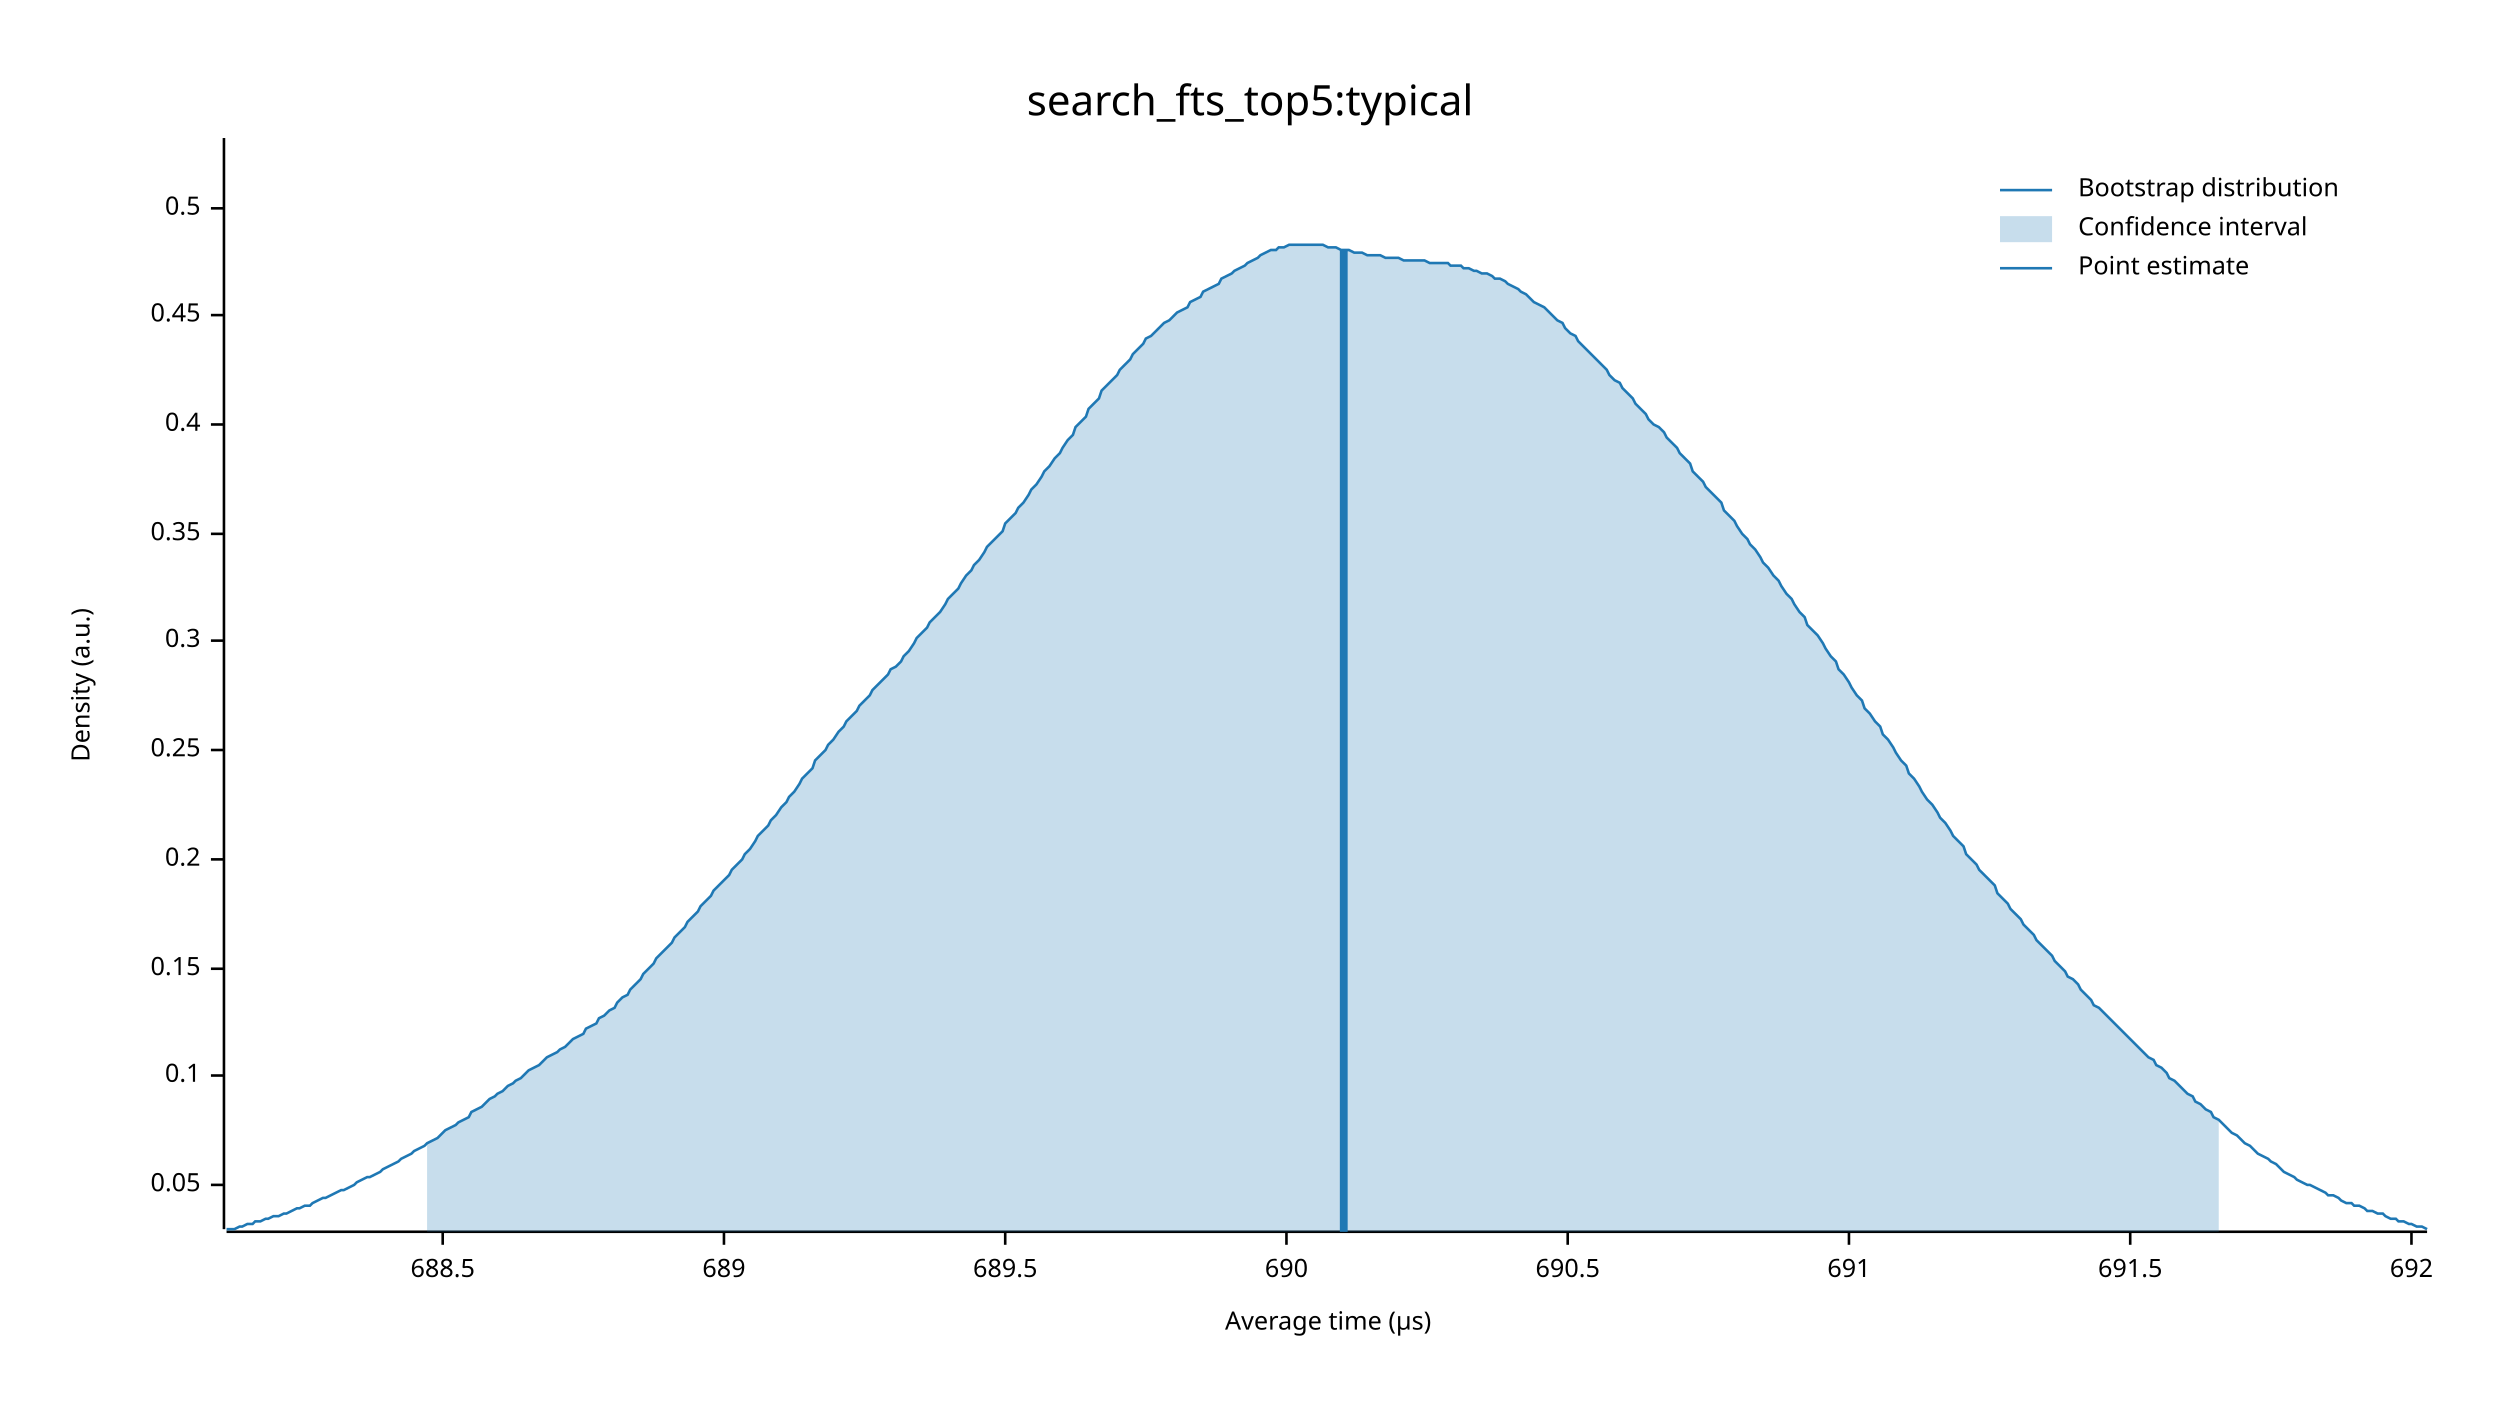
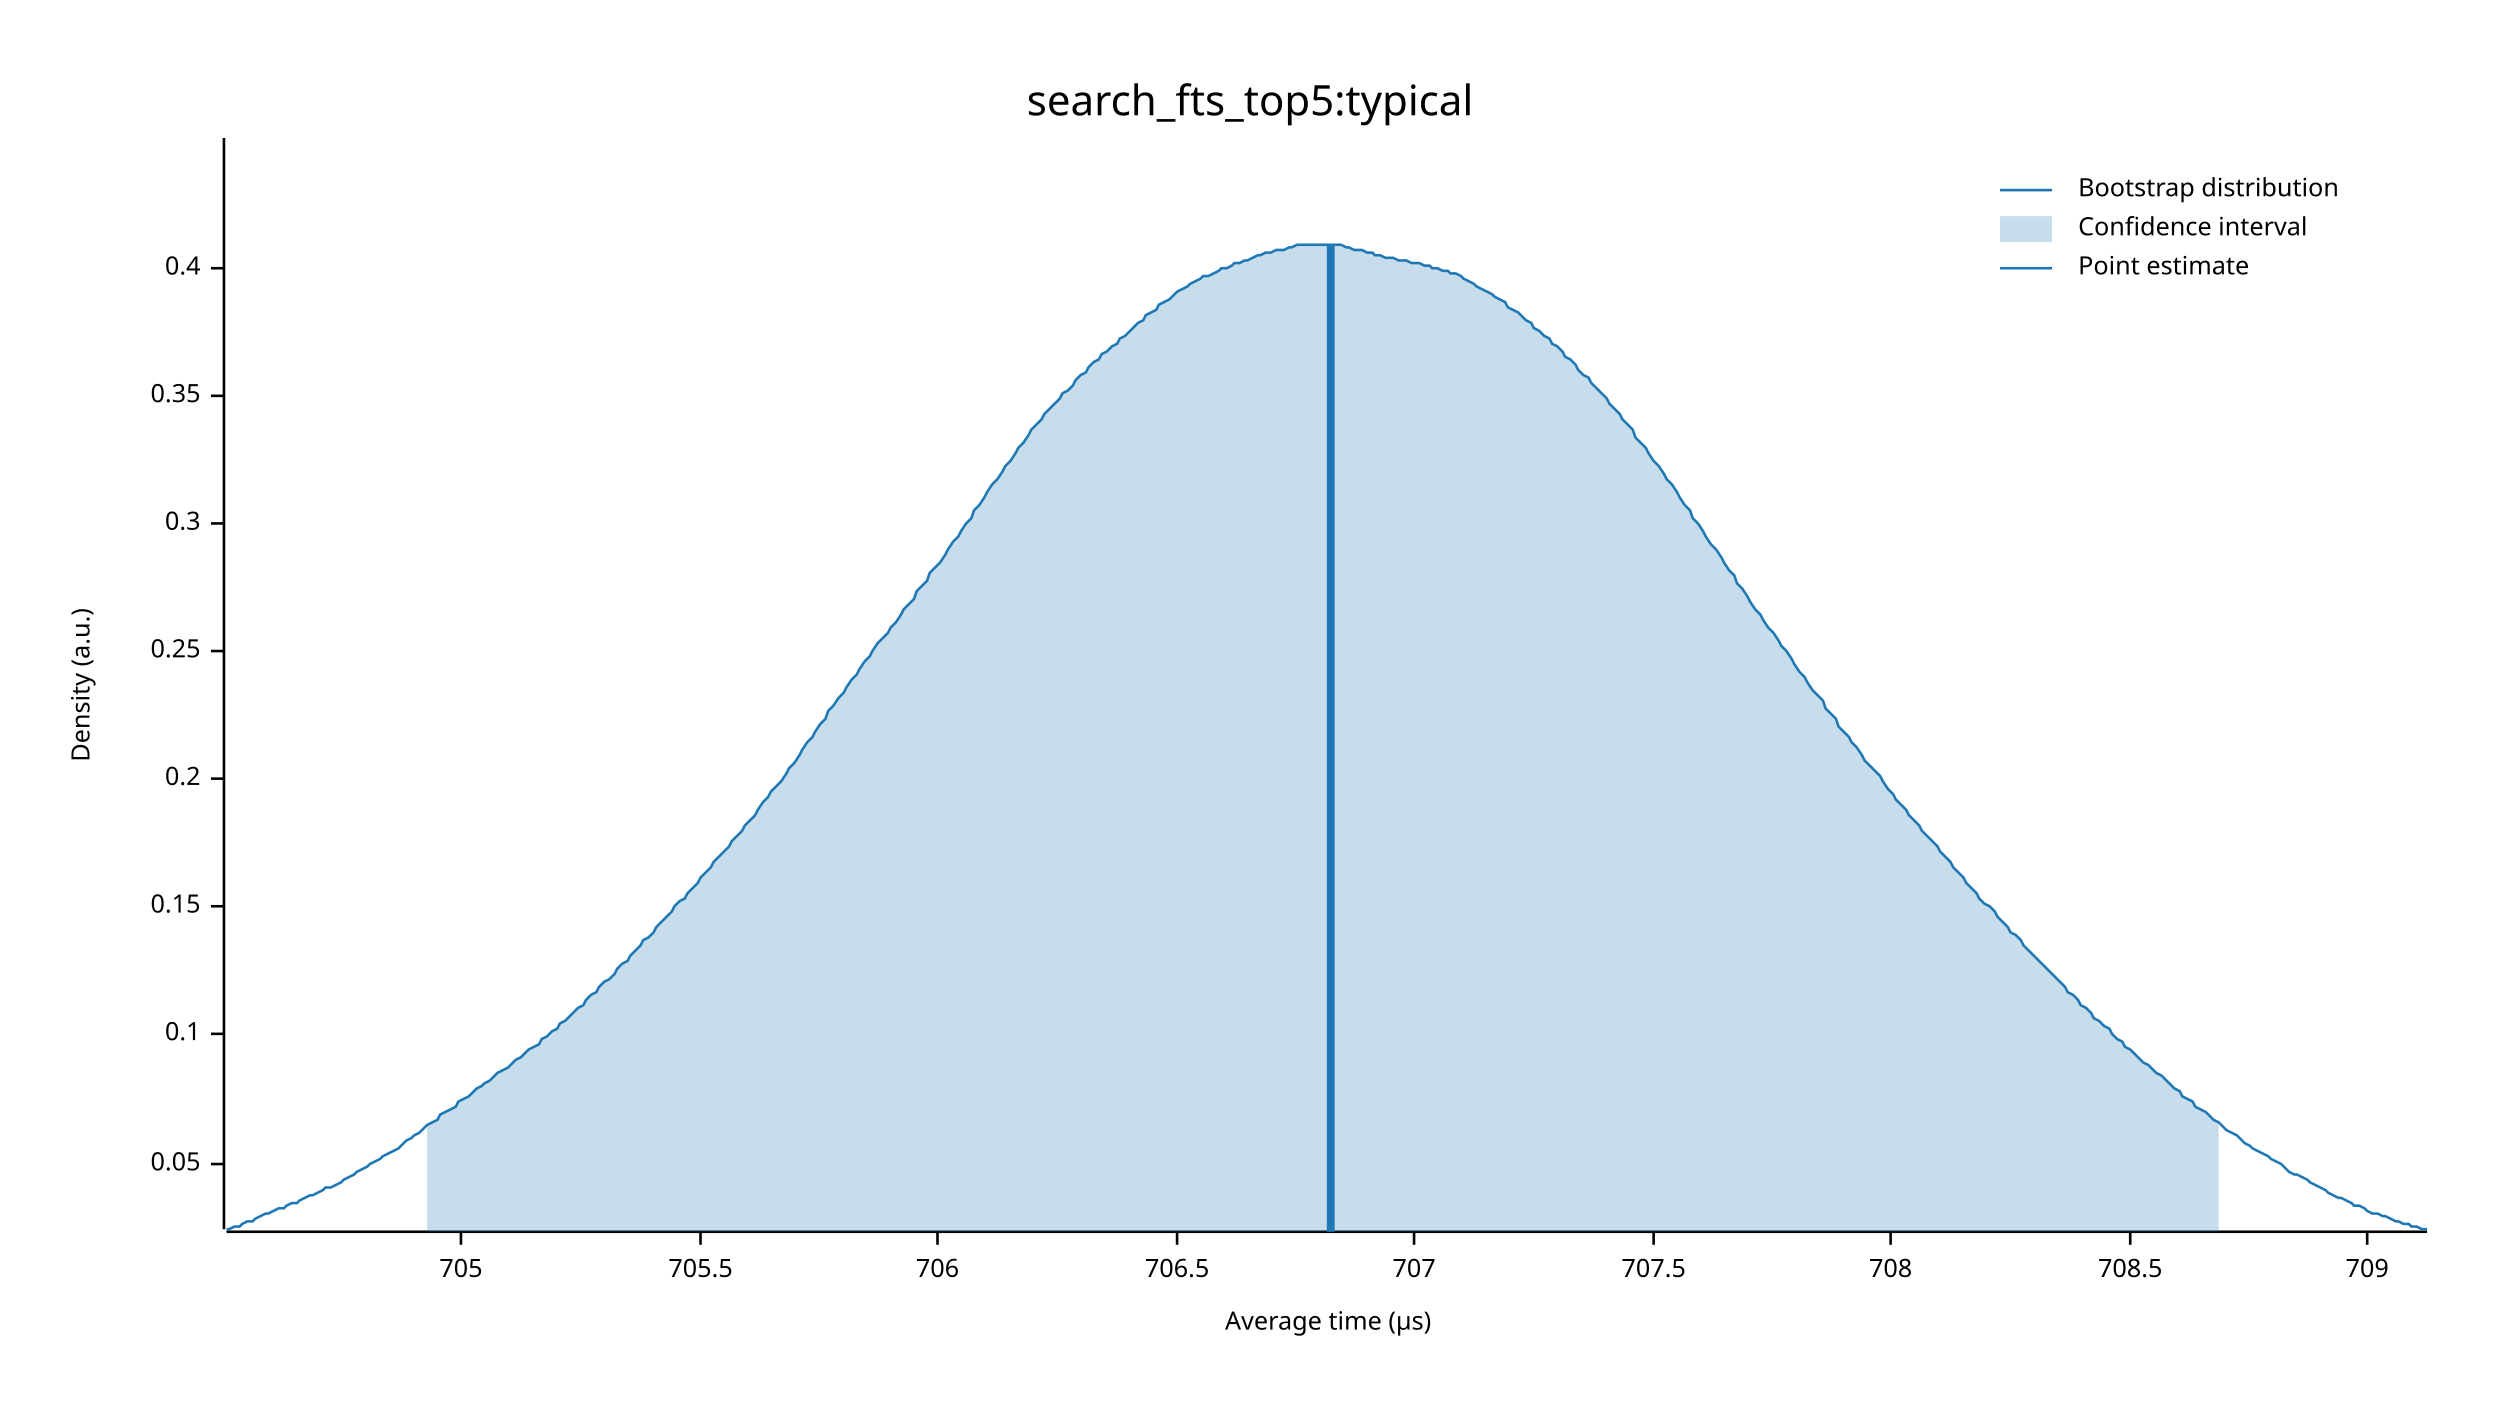
<svg xmlns="http://www.w3.org/2000/svg" width="960" height="540" viewBox="0 0 960 540">
  <text x="480" y="32" dy="0.76em" text-anchor="middle" font-family="sans-serif" font-size="16.129" opacity="1" fill="#000000">
search_fts_top5:typical
</text>
  <text x="27" y="263" dy="0.76em" text-anchor="middle" font-family="sans-serif" font-size="9.677" opacity="1" fill="#000000" transform="rotate(270, 27, 263)">
Density (a.u.)
</text>
  <text x="510" y="513" dy="-0.5ex" text-anchor="middle" font-family="sans-serif" font-size="9.677" opacity="1" fill="#000000">
Average time (µs)
</text>
  <polyline fill="none" opacity="1" stroke="#000000" stroke-width="1" points="86,53 86,472 " />
-   <text x="77" y="455" dy="0.5ex" text-anchor="end" font-family="sans-serif" font-size="9.677" opacity="1" fill="#000000">
+   <text x="77" y="447" dy="0.5ex" text-anchor="end" font-family="sans-serif" font-size="9.677" opacity="1" fill="#000000">
0.05
</text>
-   <polyline fill="none" opacity="1" stroke="#000000" stroke-width="1" points="81,455 86,455 " />
-   <text x="77" y="413" dy="0.5ex" text-anchor="end" font-family="sans-serif" font-size="9.677" opacity="1" fill="#000000">
+   <polyline fill="none" opacity="1" stroke="#000000" stroke-width="1" points="81,447 86,447 " />
+   <text x="77" y="397" dy="0.5ex" text-anchor="end" font-family="sans-serif" font-size="9.677" opacity="1" fill="#000000">
0.1
</text>
-   <polyline fill="none" opacity="1" stroke="#000000" stroke-width="1" points="81,413 86,413 " />
-   <text x="77" y="372" dy="0.5ex" text-anchor="end" font-family="sans-serif" font-size="9.677" opacity="1" fill="#000000">
+   <polyline fill="none" opacity="1" stroke="#000000" stroke-width="1" points="81,397 86,397 " />
+   <text x="77" y="348" dy="0.5ex" text-anchor="end" font-family="sans-serif" font-size="9.677" opacity="1" fill="#000000">
0.15
</text>
-   <polyline fill="none" opacity="1" stroke="#000000" stroke-width="1" points="81,372 86,372 " />
-   <text x="77" y="330" dy="0.5ex" text-anchor="end" font-family="sans-serif" font-size="9.677" opacity="1" fill="#000000">
+   <polyline fill="none" opacity="1" stroke="#000000" stroke-width="1" points="81,348 86,348 " />
+   <text x="77" y="299" dy="0.5ex" text-anchor="end" font-family="sans-serif" font-size="9.677" opacity="1" fill="#000000">
0.2
</text>
-   <polyline fill="none" opacity="1" stroke="#000000" stroke-width="1" points="81,330 86,330 " />
-   <text x="77" y="288" dy="0.5ex" text-anchor="end" font-family="sans-serif" font-size="9.677" opacity="1" fill="#000000">
+   <polyline fill="none" opacity="1" stroke="#000000" stroke-width="1" points="81,299 86,299 " />
+   <text x="77" y="250" dy="0.5ex" text-anchor="end" font-family="sans-serif" font-size="9.677" opacity="1" fill="#000000">
0.25
</text>
-   <polyline fill="none" opacity="1" stroke="#000000" stroke-width="1" points="81,288 86,288 " />
-   <text x="77" y="246" dy="0.5ex" text-anchor="end" font-family="sans-serif" font-size="9.677" opacity="1" fill="#000000">
+   <polyline fill="none" opacity="1" stroke="#000000" stroke-width="1" points="81,250 86,250 " />
+   <text x="77" y="201" dy="0.5ex" text-anchor="end" font-family="sans-serif" font-size="9.677" opacity="1" fill="#000000">
0.3
</text>
-   <polyline fill="none" opacity="1" stroke="#000000" stroke-width="1" points="81,246 86,246 " />
-   <text x="77" y="205" dy="0.5ex" text-anchor="end" font-family="sans-serif" font-size="9.677" opacity="1" fill="#000000">
+   <polyline fill="none" opacity="1" stroke="#000000" stroke-width="1" points="81,201 86,201 " />
+   <text x="77" y="152" dy="0.5ex" text-anchor="end" font-family="sans-serif" font-size="9.677" opacity="1" fill="#000000">
0.35
</text>
-   <polyline fill="none" opacity="1" stroke="#000000" stroke-width="1" points="81,205 86,205 " />
-   <text x="77" y="163" dy="0.5ex" text-anchor="end" font-family="sans-serif" font-size="9.677" opacity="1" fill="#000000">
+   <polyline fill="none" opacity="1" stroke="#000000" stroke-width="1" points="81,152 86,152 " />
+   <text x="77" y="103" dy="0.5ex" text-anchor="end" font-family="sans-serif" font-size="9.677" opacity="1" fill="#000000">
0.4
</text>
-   <polyline fill="none" opacity="1" stroke="#000000" stroke-width="1" points="81,163 86,163 " />
-   <text x="77" y="121" dy="0.5ex" text-anchor="end" font-family="sans-serif" font-size="9.677" opacity="1" fill="#000000">
- 0.45
+   <polyline fill="none" opacity="1" stroke="#000000" stroke-width="1" points="81,103 86,103 " />
+   <polyline fill="none" opacity="1" stroke="#000000" stroke-width="1" points="87,473 932,473 " />
+   <text x="177" y="483" dy="0.76em" text-anchor="middle" font-family="sans-serif" font-size="9.677" opacity="1" fill="#000000">
+ 705
</text>
-   <polyline fill="none" opacity="1" stroke="#000000" stroke-width="1" points="81,121 86,121 " />
-   <text x="77" y="80" dy="0.5ex" text-anchor="end" font-family="sans-serif" font-size="9.677" opacity="1" fill="#000000">
- 0.5
+   <polyline fill="none" opacity="1" stroke="#000000" stroke-width="1" points="177,473 177,478 " />
+   <text x="269" y="483" dy="0.76em" text-anchor="middle" font-family="sans-serif" font-size="9.677" opacity="1" fill="#000000">
+ 705.5
</text>
-   <polyline fill="none" opacity="1" stroke="#000000" stroke-width="1" points="81,80 86,80 " />
-   <polyline fill="none" opacity="1" stroke="#000000" stroke-width="1" points="87,473 932,473 " />
-   <text x="170" y="483" dy="0.76em" text-anchor="middle" font-family="sans-serif" font-size="9.677" opacity="1" fill="#000000">
- 688.5
+   <polyline fill="none" opacity="1" stroke="#000000" stroke-width="1" points="269,473 269,478 " />
+   <text x="360" y="483" dy="0.76em" text-anchor="middle" font-family="sans-serif" font-size="9.677" opacity="1" fill="#000000">
+ 706
</text>
-   <polyline fill="none" opacity="1" stroke="#000000" stroke-width="1" points="170,473 170,478 " />
-   <text x="278" y="483" dy="0.76em" text-anchor="middle" font-family="sans-serif" font-size="9.677" opacity="1" fill="#000000">
- 689
+   <polyline fill="none" opacity="1" stroke="#000000" stroke-width="1" points="360,473 360,478 " />
+   <text x="452" y="483" dy="0.76em" text-anchor="middle" font-family="sans-serif" font-size="9.677" opacity="1" fill="#000000">
+ 706.5
</text>
-   <polyline fill="none" opacity="1" stroke="#000000" stroke-width="1" points="278,473 278,478 " />
-   <text x="386" y="483" dy="0.76em" text-anchor="middle" font-family="sans-serif" font-size="9.677" opacity="1" fill="#000000">
- 689.5
+   <polyline fill="none" opacity="1" stroke="#000000" stroke-width="1" points="452,473 452,478 " />
+   <text x="543" y="483" dy="0.76em" text-anchor="middle" font-family="sans-serif" font-size="9.677" opacity="1" fill="#000000">
+ 707
</text>
-   <polyline fill="none" opacity="1" stroke="#000000" stroke-width="1" points="386,473 386,478 " />
-   <text x="494" y="483" dy="0.76em" text-anchor="middle" font-family="sans-serif" font-size="9.677" opacity="1" fill="#000000">
- 690
+   <polyline fill="none" opacity="1" stroke="#000000" stroke-width="1" points="543,473 543,478 " />
+   <text x="635" y="483" dy="0.76em" text-anchor="middle" font-family="sans-serif" font-size="9.677" opacity="1" fill="#000000">
+ 707.5
</text>
-   <polyline fill="none" opacity="1" stroke="#000000" stroke-width="1" points="494,473 494,478 " />
-   <text x="602" y="483" dy="0.76em" text-anchor="middle" font-family="sans-serif" font-size="9.677" opacity="1" fill="#000000">
- 690.5
+   <polyline fill="none" opacity="1" stroke="#000000" stroke-width="1" points="635,473 635,478 " />
+   <text x="726" y="483" dy="0.76em" text-anchor="middle" font-family="sans-serif" font-size="9.677" opacity="1" fill="#000000">
+ 708
</text>
-   <polyline fill="none" opacity="1" stroke="#000000" stroke-width="1" points="602,473 602,478 " />
-   <text x="710" y="483" dy="0.76em" text-anchor="middle" font-family="sans-serif" font-size="9.677" opacity="1" fill="#000000">
- 691
- </text>
-   <polyline fill="none" opacity="1" stroke="#000000" stroke-width="1" points="710,473 710,478 " />
+   <polyline fill="none" opacity="1" stroke="#000000" stroke-width="1" points="726,473 726,478 " />
  <text x="818" y="483" dy="0.76em" text-anchor="middle" font-family="sans-serif" font-size="9.677" opacity="1" fill="#000000">
- 691.5
+ 708.5
</text>
  <polyline fill="none" opacity="1" stroke="#000000" stroke-width="1" points="818,473 818,478 " />
-   <text x="926" y="483" dy="0.76em" text-anchor="middle" font-family="sans-serif" font-size="9.677" opacity="1" fill="#000000">
- 692
+   <text x="909" y="483" dy="0.76em" text-anchor="middle" font-family="sans-serif" font-size="9.677" opacity="1" fill="#000000">
+ 709
</text>
-   <polyline fill="none" opacity="1" stroke="#000000" stroke-width="1" points="926,473 926,478 " />
-   <polyline fill="none" opacity="1" stroke="#1F78B4" stroke-width="1" points="87,472 88,472 90,472 92,471 93,471 95,470 97,470 98,469 100,469 102,468 103,468 105,467 107,467 109,466 110,466 112,465 114,464 115,464 117,463 119,463 120,462 122,461 124,460 125,460 127,459 129,458 131,457 132,457 134,456 136,455 137,454 139,453 141,452 142,452 144,451 146,450 147,449 149,448 151,447 153,446 154,445 156,444 158,443 159,442 161,441 163,440 164,439 166,438 168,437 169,436 171,434 173,433 175,432 176,431 178,430 180,429 181,427 183,426 185,425 186,424 188,422 190,421 191,420 193,419 195,417 197,416 198,415 200,414 202,412 203,411 205,410 207,409 208,408 210,406 212,405 214,404 215,403 217,402 219,400 220,399 222,398 224,397 225,395 227,394 229,393 230,391 232,390 234,388 236,387 237,385 239,383 241,382 242,380 244,378 246,376 247,374 249,372 251,370 252,368 254,366 256,364 258,362 259,360 261,358 263,356 264,354 266,352 268,350 269,348 271,346 273,344 274,342 276,340 278,338 280,336 281,334 283,332 285,330 286,328 288,326 290,323 291,321 293,319 295,317 296,315 298,313 300,310 302,308 303,306 305,304 307,301 308,299 310,297 312,295 313,292 315,290 317,288 318,286 320,284 322,281 324,279 325,277 327,275 329,273 330,271 332,269 334,267 335,265 337,263 339,261 341,259 342,257 344,256 346,254 347,252 349,250 351,247 352,245 354,243 356,241 357,239 359,237 361,235 363,232 364,230 366,228 368,226 369,224 371,221 373,219 374,217 376,215 378,212 379,210 381,208 383,206 385,204 386,201 388,199 390,197 391,195 393,193 395,190 396,188 398,186 400,183 401,181 403,179 405,176 407,174 408,172 410,169 412,167 413,164 415,162 417,160 418,157 420,155 422,153 423,150 425,148 427,146 429,144 430,142 432,140 434,138 435,136 437,134 439,132 440,130 442,129 444,127 445,126 447,124 449,123 451,121 452,120 454,119 456,118 457,116 459,115 461,114 462,112 464,111 466,110 468,109 469,107 471,106 473,105 474,104 476,103 478,102 479,101 481,100 483,99 484,98 486,97 488,96 490,96 491,95 493,95 495,94 496,94 498,94 500,94 501,94 503,94 505,94 506,94 508,94 510,95 512,95 513,95 515,96 517,96 518,96 520,97 522,97 523,97 525,98 527,98 528,98 530,98 532,99 534,99 535,99 537,99 539,100 540,100 542,100 544,100 545,100 547,100 549,101 550,101 552,101 554,101 556,101 557,102 559,102 561,102 562,103 564,103 566,104 567,104 569,105 571,105 573,106 574,107 576,107 578,108 579,109 581,110 583,111 584,112 586,113 588,115 589,116 591,117 593,118 595,120 596,121 598,123 600,124 601,126 603,128 605,129 606,131 608,133 610,135 611,136 613,138 615,140 617,142 618,144 620,146 622,147 623,149 625,151 627,153 628,155 630,157 632,159 633,161 635,163 637,164 639,166 640,168 642,170 644,172 645,174 647,176 649,178 650,181 652,183 654,185 655,187 657,189 659,191 661,193 662,196 664,198 666,200 667,202 669,205 671,207 672,209 674,211 676,214 677,216 679,218 681,221 683,223 684,225 686,228 688,230 689,232 691,235 693,237 694,240 696,242 698,244 700,247 701,249 703,252 705,254 706,257 708,259 710,262 711,264 713,267 715,269 716,272 718,274 720,277 722,279 723,282 725,284 727,287 728,289 730,292 732,294 733,297 735,299 737,302 738,304 740,307 742,309 744,312 745,314 747,316 749,319 750,321 752,323 754,325 755,328 757,330 759,332 760,334 762,336 764,338 766,340 767,343 769,345 771,347 772,349 774,351 776,353 777,355 779,357 781,359 782,361 784,363 786,365 788,367 789,369 791,371 793,373 794,375 796,376 798,378 799,380 801,382 803,384 804,386 806,387 808,389 810,391 811,392 813,394 815,396 816,397 818,399 820,401 821,402 823,404 825,406 827,407 828,409 830,410 832,412 833,414 835,415 837,417 838,418 840,420 842,421 843,423 845,424 847,426 849,427 850,429 852,430 854,432 855,433 857,435 859,436 860,437 862,439 864,440 865,441 867,443 869,444 871,445 872,446 874,447 876,449 877,450 879,451 881,452 882,453 884,454 886,455 887,455 889,456 891,457 893,458 894,459 896,459 898,460 899,461 901,462 903,462 904,463 906,463 908,464 909,465 911,465 913,466 915,466 916,467 918,468 920,468 921,469 923,469 925,470 926,470 928,471 930,471 932,472 " />
-   <polygon opacity="0.25" fill="#1F78B4" points="164,439 166,438 168,437 169,436 171,434 173,433 175,432 176,431 178,430 180,429 181,427 183,426 185,425 186,424 188,422 190,421 191,420 193,419 195,417 197,416 198,415 200,414 202,412 203,411 205,410 207,409 208,408 210,406 212,405 214,404 215,403 217,402 219,400 220,399 222,398 224,397 225,395 227,394 229,393 230,391 232,390 234,388 236,387 237,385 239,383 241,382 242,380 244,378 246,376 247,374 249,372 251,370 252,368 254,366 256,364 258,362 259,360 261,358 263,356 264,354 266,352 268,350 269,348 271,346 273,344 274,342 276,340 278,338 280,336 281,334 283,332 285,330 286,328 288,326 290,323 291,321 293,319 295,317 296,315 298,313 300,310 302,308 303,306 305,304 307,301 308,299 310,297 312,295 313,292 315,290 317,288 318,286 320,284 322,281 324,279 325,277 327,275 329,273 330,271 332,269 334,267 335,265 337,263 339,261 341,259 342,257 344,256 346,254 347,252 349,250 351,247 352,245 354,243 356,241 357,239 359,237 361,235 363,232 364,230 366,228 368,226 369,224 371,221 373,219 374,217 376,215 378,212 379,210 381,208 383,206 385,204 386,201 388,199 390,197 391,195 393,193 395,190 396,188 398,186 400,183 401,181 403,179 405,176 407,174 408,172 410,169 412,167 413,164 415,162 417,160 418,157 420,155 422,153 423,150 425,148 427,146 429,144 430,142 432,140 434,138 435,136 437,134 439,132 440,130 442,129 444,127 445,126 447,124 449,123 451,121 452,120 454,119 456,118 457,116 459,115 461,114 462,112 464,111 466,110 468,109 469,107 471,106 473,105 474,104 476,103 478,102 479,101 481,100 483,99 484,98 486,97 488,96 490,96 491,95 493,95 495,94 496,94 498,94 500,94 501,94 503,94 505,94 506,94 508,94 510,95 512,95 513,95 515,96 517,96 518,96 520,97 522,97 523,97 525,98 527,98 528,98 530,98 532,99 534,99 535,99 537,99 539,100 540,100 542,100 544,100 545,100 547,100 549,101 550,101 552,101 554,101 556,101 557,102 559,102 561,102 562,103 564,103 566,104 567,104 569,105 571,105 573,106 574,107 576,107 578,108 579,109 581,110 583,111 584,112 586,113 588,115 589,116 591,117 593,118 595,120 596,121 598,123 600,124 601,126 603,128 605,129 606,131 608,133 610,135 611,136 613,138 615,140 617,142 618,144 620,146 622,147 623,149 625,151 627,153 628,155 630,157 632,159 633,161 635,163 637,164 639,166 640,168 642,170 644,172 645,174 647,176 649,178 650,181 652,183 654,185 655,187 657,189 659,191 661,193 662,196 664,198 666,200 667,202 669,205 671,207 672,209 674,211 676,214 677,216 679,218 681,221 683,223 684,225 686,228 688,230 689,232 691,235 693,237 694,240 696,242 698,244 700,247 701,249 703,252 705,254 706,257 708,259 710,262 711,264 713,267 715,269 716,272 718,274 720,277 722,279 723,282 725,284 727,287 728,289 730,292 732,294 733,297 735,299 737,302 738,304 740,307 742,309 744,312 745,314 747,316 749,319 750,321 752,323 754,325 755,328 757,330 759,332 760,334 762,336 764,338 766,340 767,343 769,345 771,347 772,349 774,351 776,353 777,355 779,357 781,359 782,361 784,363 786,365 788,367 789,369 791,371 793,373 794,375 796,376 798,378 799,380 801,382 803,384 804,386 806,387 808,389 810,391 811,392 813,394 815,396 816,397 818,399 820,401 821,402 823,404 825,406 827,407 828,409 830,410 832,412 833,414 835,415 837,417 838,418 840,420 842,421 843,423 845,424 847,426 849,427 850,429 852,430 852,473 164,473 " />
-   <polyline fill="none" opacity="1" stroke="#1F78B4" stroke-width="3" points="516,473 516,96 " />
+   <polyline fill="none" opacity="1" stroke="#000000" stroke-width="1" points="909,473 909,478 " />
+   <polyline fill="none" opacity="1" stroke="#1F78B4" stroke-width="1" points="87,472 88,472 90,471 92,471 93,470 95,469 97,469 98,468 100,467 102,466 103,466 105,465 107,464 109,464 110,463 112,462 114,462 115,461 117,460 119,459 120,459 122,458 124,457 125,456 127,456 129,455 131,454 132,453 134,452 136,451 137,450 139,449 141,448 142,447 144,446 146,445 147,444 149,443 151,442 153,441 154,440 156,438 158,437 159,436 161,435 163,433 164,432 166,431 168,430 169,428 171,427 173,426 175,425 176,423 178,422 180,421 181,420 183,418 185,417 186,416 188,415 190,413 191,412 193,411 195,410 197,408 198,407 200,406 202,404 203,403 205,402 207,401 208,399 210,398 212,396 214,395 215,393 217,392 219,390 220,389 222,387 224,386 225,384 227,382 229,381 230,379 232,377 234,376 236,374 237,372 239,370 241,369 242,367 244,365 246,363 247,361 249,360 251,358 252,356 254,354 256,352 258,350 259,348 261,346 263,345 264,343 266,341 268,339 269,337 271,335 273,333 274,331 276,329 278,327 280,325 281,323 283,321 285,319 286,317 288,315 290,313 291,311 293,308 295,306 296,304 298,302 300,300 302,297 303,295 305,293 307,290 308,288 310,285 312,283 313,281 315,278 317,276 318,273 320,271 322,268 324,266 325,264 327,261 329,259 330,257 332,254 334,252 335,250 337,247 339,245 341,243 342,241 344,239 346,236 347,234 349,232 351,230 352,227 354,225 356,223 357,220 359,218 361,216 363,213 364,211 366,208 368,206 369,204 371,201 373,199 374,196 376,194 378,191 379,189 381,186 383,184 385,181 386,179 388,177 390,174 391,172 393,170 395,167 396,165 398,163 400,161 401,159 403,157 405,155 407,153 408,151 410,150 412,148 413,146 415,144 417,143 418,141 420,139 422,138 423,136 425,135 427,133 429,132 430,130 432,129 434,127 435,126 437,124 439,123 440,121 442,120 444,119 445,117 447,116 449,115 451,113 452,112 454,111 456,110 457,109 459,108 461,107 462,106 464,106 466,105 468,104 469,103 471,103 473,102 474,101 476,101 478,100 479,100 481,99 483,98 484,98 486,97 488,97 490,96 491,96 493,96 495,95 496,95 498,94 500,94 501,94 503,94 505,94 506,94 508,94 510,94 512,94 513,94 515,94 517,95 518,95 520,96 522,96 523,96 525,97 527,97 528,98 530,98 532,99 534,99 535,99 537,100 539,100 540,100 542,101 544,101 545,101 547,102 549,102 550,103 552,103 554,104 556,104 557,105 559,105 561,106 562,107 564,108 566,109 567,110 569,111 571,112 573,113 574,114 576,115 578,116 579,118 581,119 583,120 584,121 586,123 588,124 589,126 591,127 593,129 595,130 596,132 598,133 600,135 601,137 603,138 605,140 606,142 608,144 610,145 611,147 613,149 615,151 617,153 618,155 620,157 622,159 623,161 625,163 627,165 628,168 630,170 632,172 633,174 635,177 637,179 639,182 640,184 642,186 644,189 645,191 647,194 649,196 650,199 652,201 654,204 655,206 657,209 659,211 661,214 662,216 664,219 666,221 667,224 669,226 671,229 672,231 674,234 676,236 677,238 679,241 681,243 683,246 684,248 686,250 688,253 689,255 691,258 693,260 694,262 696,265 698,267 700,269 701,272 703,274 705,276 706,279 708,281 710,283 711,285 713,287 715,290 716,292 718,294 720,296 722,298 723,300 725,303 727,305 728,307 730,309 732,311 733,313 735,315 737,317 738,319 740,321 742,323 744,325 745,327 747,329 749,331 750,333 752,335 754,337 755,339 757,341 759,343 760,345 762,347 764,348 766,350 767,352 769,354 771,356 772,358 774,359 776,361 777,363 779,365 781,367 782,368 784,370 786,372 788,374 789,375 791,377 793,379 794,381 796,382 798,384 799,386 801,387 803,389 804,391 806,392 808,394 810,395 811,397 813,399 815,400 816,402 818,403 820,405 821,406 823,408 825,409 827,411 828,412 830,413 832,415 833,416 835,418 837,419 838,421 840,422 842,423 843,425 845,426 847,427 849,429 850,430 852,431 854,433 855,434 857,435 859,436 860,437 862,439 864,440 865,441 867,442 869,443 871,444 872,445 874,446 876,447 877,448 879,450 881,451 882,451 884,452 886,453 887,454 889,455 891,456 893,457 894,458 896,459 898,460 899,460 901,461 903,462 904,463 906,463 908,464 909,465 911,466 913,466 915,467 916,467 918,468 920,469 921,469 923,470 925,470 926,471 928,471 930,472 932,472 " />
+   <polygon opacity="0.25" fill="#1F78B4" points="164,432 166,431 168,430 169,428 171,427 173,426 175,425 176,423 178,422 180,421 181,420 183,418 185,417 186,416 188,415 190,413 191,412 193,411 195,410 197,408 198,407 200,406 202,404 203,403 205,402 207,401 208,399 210,398 212,396 214,395 215,393 217,392 219,390 220,389 222,387 224,386 225,384 227,382 229,381 230,379 232,377 234,376 236,374 237,372 239,370 241,369 242,367 244,365 246,363 247,361 249,360 251,358 252,356 254,354 256,352 258,350 259,348 261,346 263,345 264,343 266,341 268,339 269,337 271,335 273,333 274,331 276,329 278,327 280,325 281,323 283,321 285,319 286,317 288,315 290,313 291,311 293,308 295,306 296,304 298,302 300,300 302,297 303,295 305,293 307,290 308,288 310,285 312,283 313,281 315,278 317,276 318,273 320,271 322,268 324,266 325,264 327,261 329,259 330,257 332,254 334,252 335,250 337,247 339,245 341,243 342,241 344,239 346,236 347,234 349,232 351,230 352,227 354,225 356,223 357,220 359,218 361,216 363,213 364,211 366,208 368,206 369,204 371,201 373,199 374,196 376,194 378,191 379,189 381,186 383,184 385,181 386,179 388,177 390,174 391,172 393,170 395,167 396,165 398,163 400,161 401,159 403,157 405,155 407,153 408,151 410,150 412,148 413,146 415,144 417,143 418,141 420,139 422,138 423,136 425,135 427,133 429,132 430,130 432,129 434,127 435,126 437,124 439,123 440,121 442,120 444,119 445,117 447,116 449,115 451,113 452,112 454,111 456,110 457,109 459,108 461,107 462,106 464,106 466,105 468,104 469,103 471,103 473,102 474,101 476,101 478,100 479,100 481,99 483,98 484,98 486,97 488,97 490,96 491,96 493,96 495,95 496,95 498,94 500,94 501,94 503,94 505,94 506,94 508,94 510,94 512,94 513,94 515,94 517,95 518,95 520,96 522,96 523,96 525,97 527,97 528,98 530,98 532,99 534,99 535,99 537,100 539,100 540,100 542,101 544,101 545,101 547,102 549,102 550,103 552,103 554,104 556,104 557,105 559,105 561,106 562,107 564,108 566,109 567,110 569,111 571,112 573,113 574,114 576,115 578,116 579,118 581,119 583,120 584,121 586,123 588,124 589,126 591,127 593,129 595,130 596,132 598,133 600,135 601,137 603,138 605,140 606,142 608,144 610,145 611,147 613,149 615,151 617,153 618,155 620,157 622,159 623,161 625,163 627,165 628,168 630,170 632,172 633,174 635,177 637,179 639,182 640,184 642,186 644,189 645,191 647,194 649,196 650,199 652,201 654,204 655,206 657,209 659,211 661,214 662,216 664,219 666,221 667,224 669,226 671,229 672,231 674,234 676,236 677,238 679,241 681,243 683,246 684,248 686,250 688,253 689,255 691,258 693,260 694,262 696,265 698,267 700,269 701,272 703,274 705,276 706,279 708,281 710,283 711,285 713,287 715,290 716,292 718,294 720,296 722,298 723,300 725,303 727,305 728,307 730,309 732,311 733,313 735,315 737,317 738,319 740,321 742,323 744,325 745,327 747,329 749,331 750,333 752,335 754,337 755,339 757,341 759,343 760,345 762,347 764,348 766,350 767,352 769,354 771,356 772,358 774,359 776,361 777,363 779,365 781,367 782,368 784,370 786,372 788,374 789,375 791,377 793,379 794,381 796,382 798,384 799,386 801,387 803,389 804,391 806,392 808,394 810,395 811,397 813,399 815,400 816,402 818,403 820,405 821,406 823,408 825,409 827,411 828,412 830,413 832,415 833,416 835,418 837,419 838,421 840,422 842,423 843,425 845,426 847,427 849,429 850,430 852,431 852,473 164,473 " />
+   <polyline fill="none" opacity="1" stroke="#1F78B4" stroke-width="3" points="511,473 511,94 " />
  <text x="798" y="68" dy="0.76em" text-anchor="start" font-family="sans-serif" font-size="9.677" opacity="1" fill="#000000">
Bootstrap distribution
</text>
  <text x="798" y="83" dy="0.76em" text-anchor="start" font-family="sans-serif" font-size="9.677" opacity="1" fill="#000000">
Confidence interval
</text>
  <text x="798" y="98" dy="0.76em" text-anchor="start" font-family="sans-serif" font-size="9.677" opacity="1" fill="#000000">
Point estimate
</text>
  <polyline fill="none" opacity="1" stroke="#1F78B4" stroke-width="1" points="768,73 788,73 " />
  <rect x="768" y="83" width="20" height="10" opacity="0.25" fill="#1F78B4" stroke="none" />
  <polyline fill="none" opacity="1" stroke="#1F78B4" stroke-width="1" points="768,103 788,103 " />
</svg>
